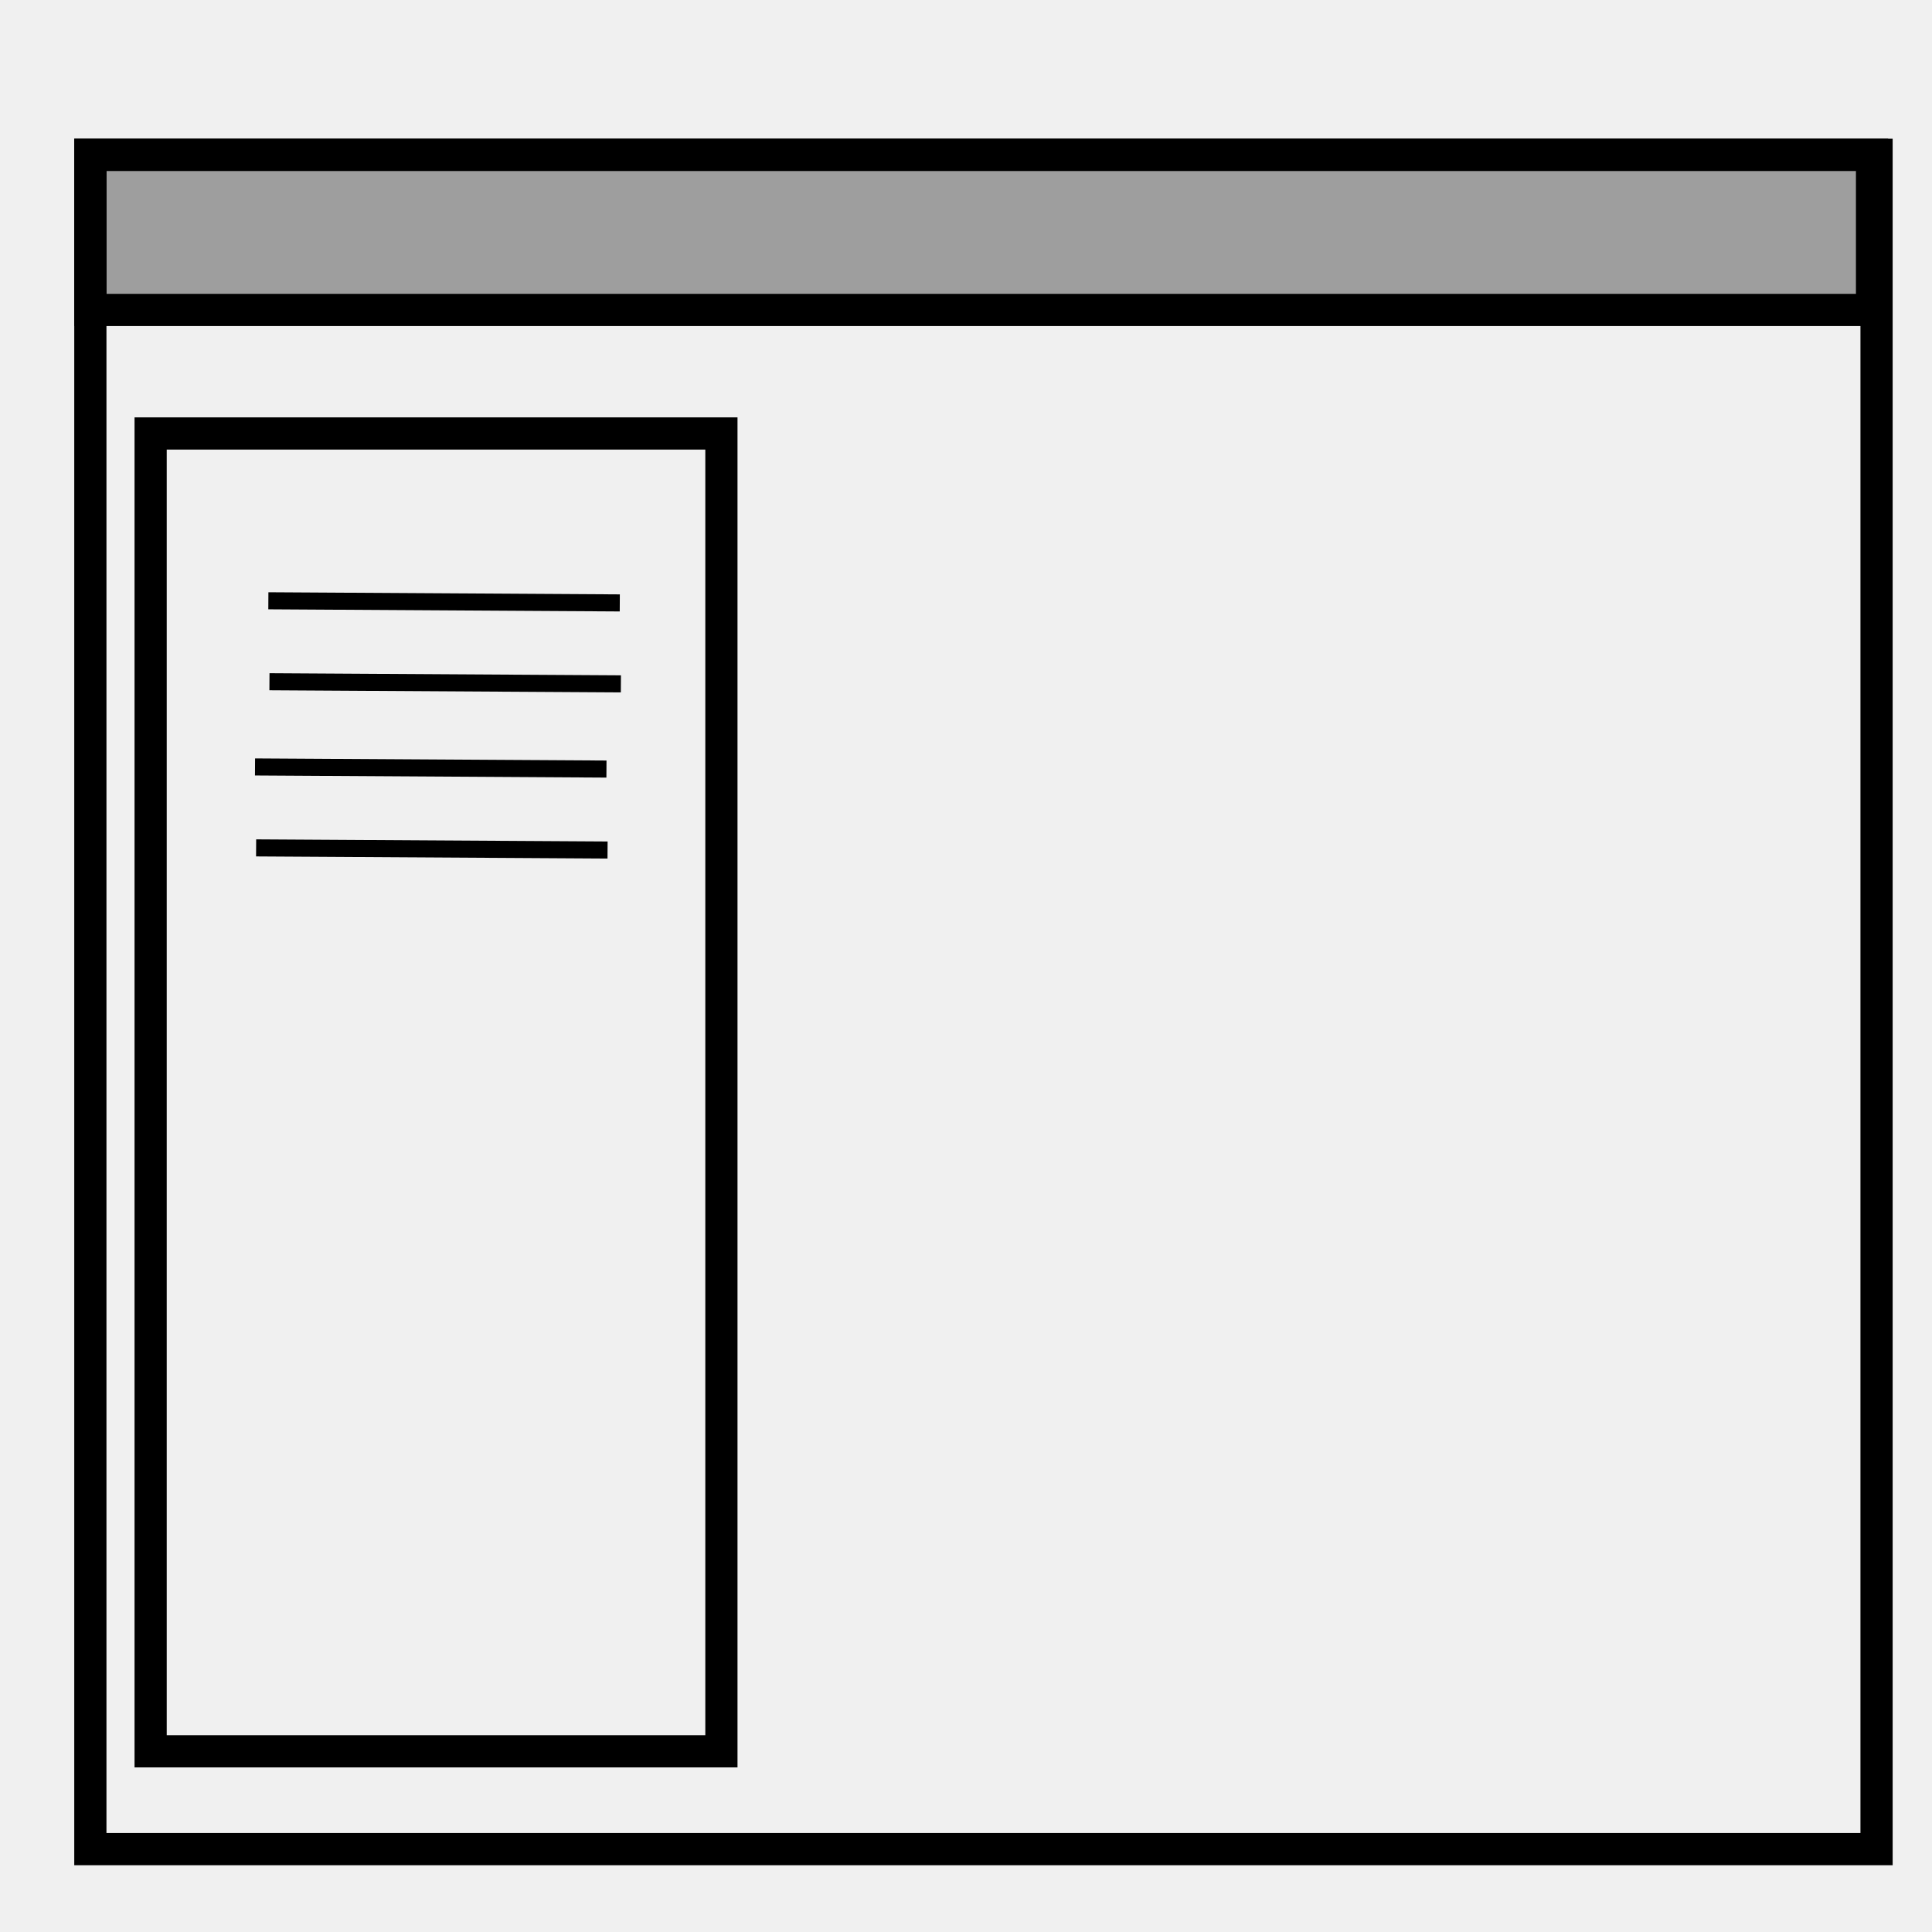
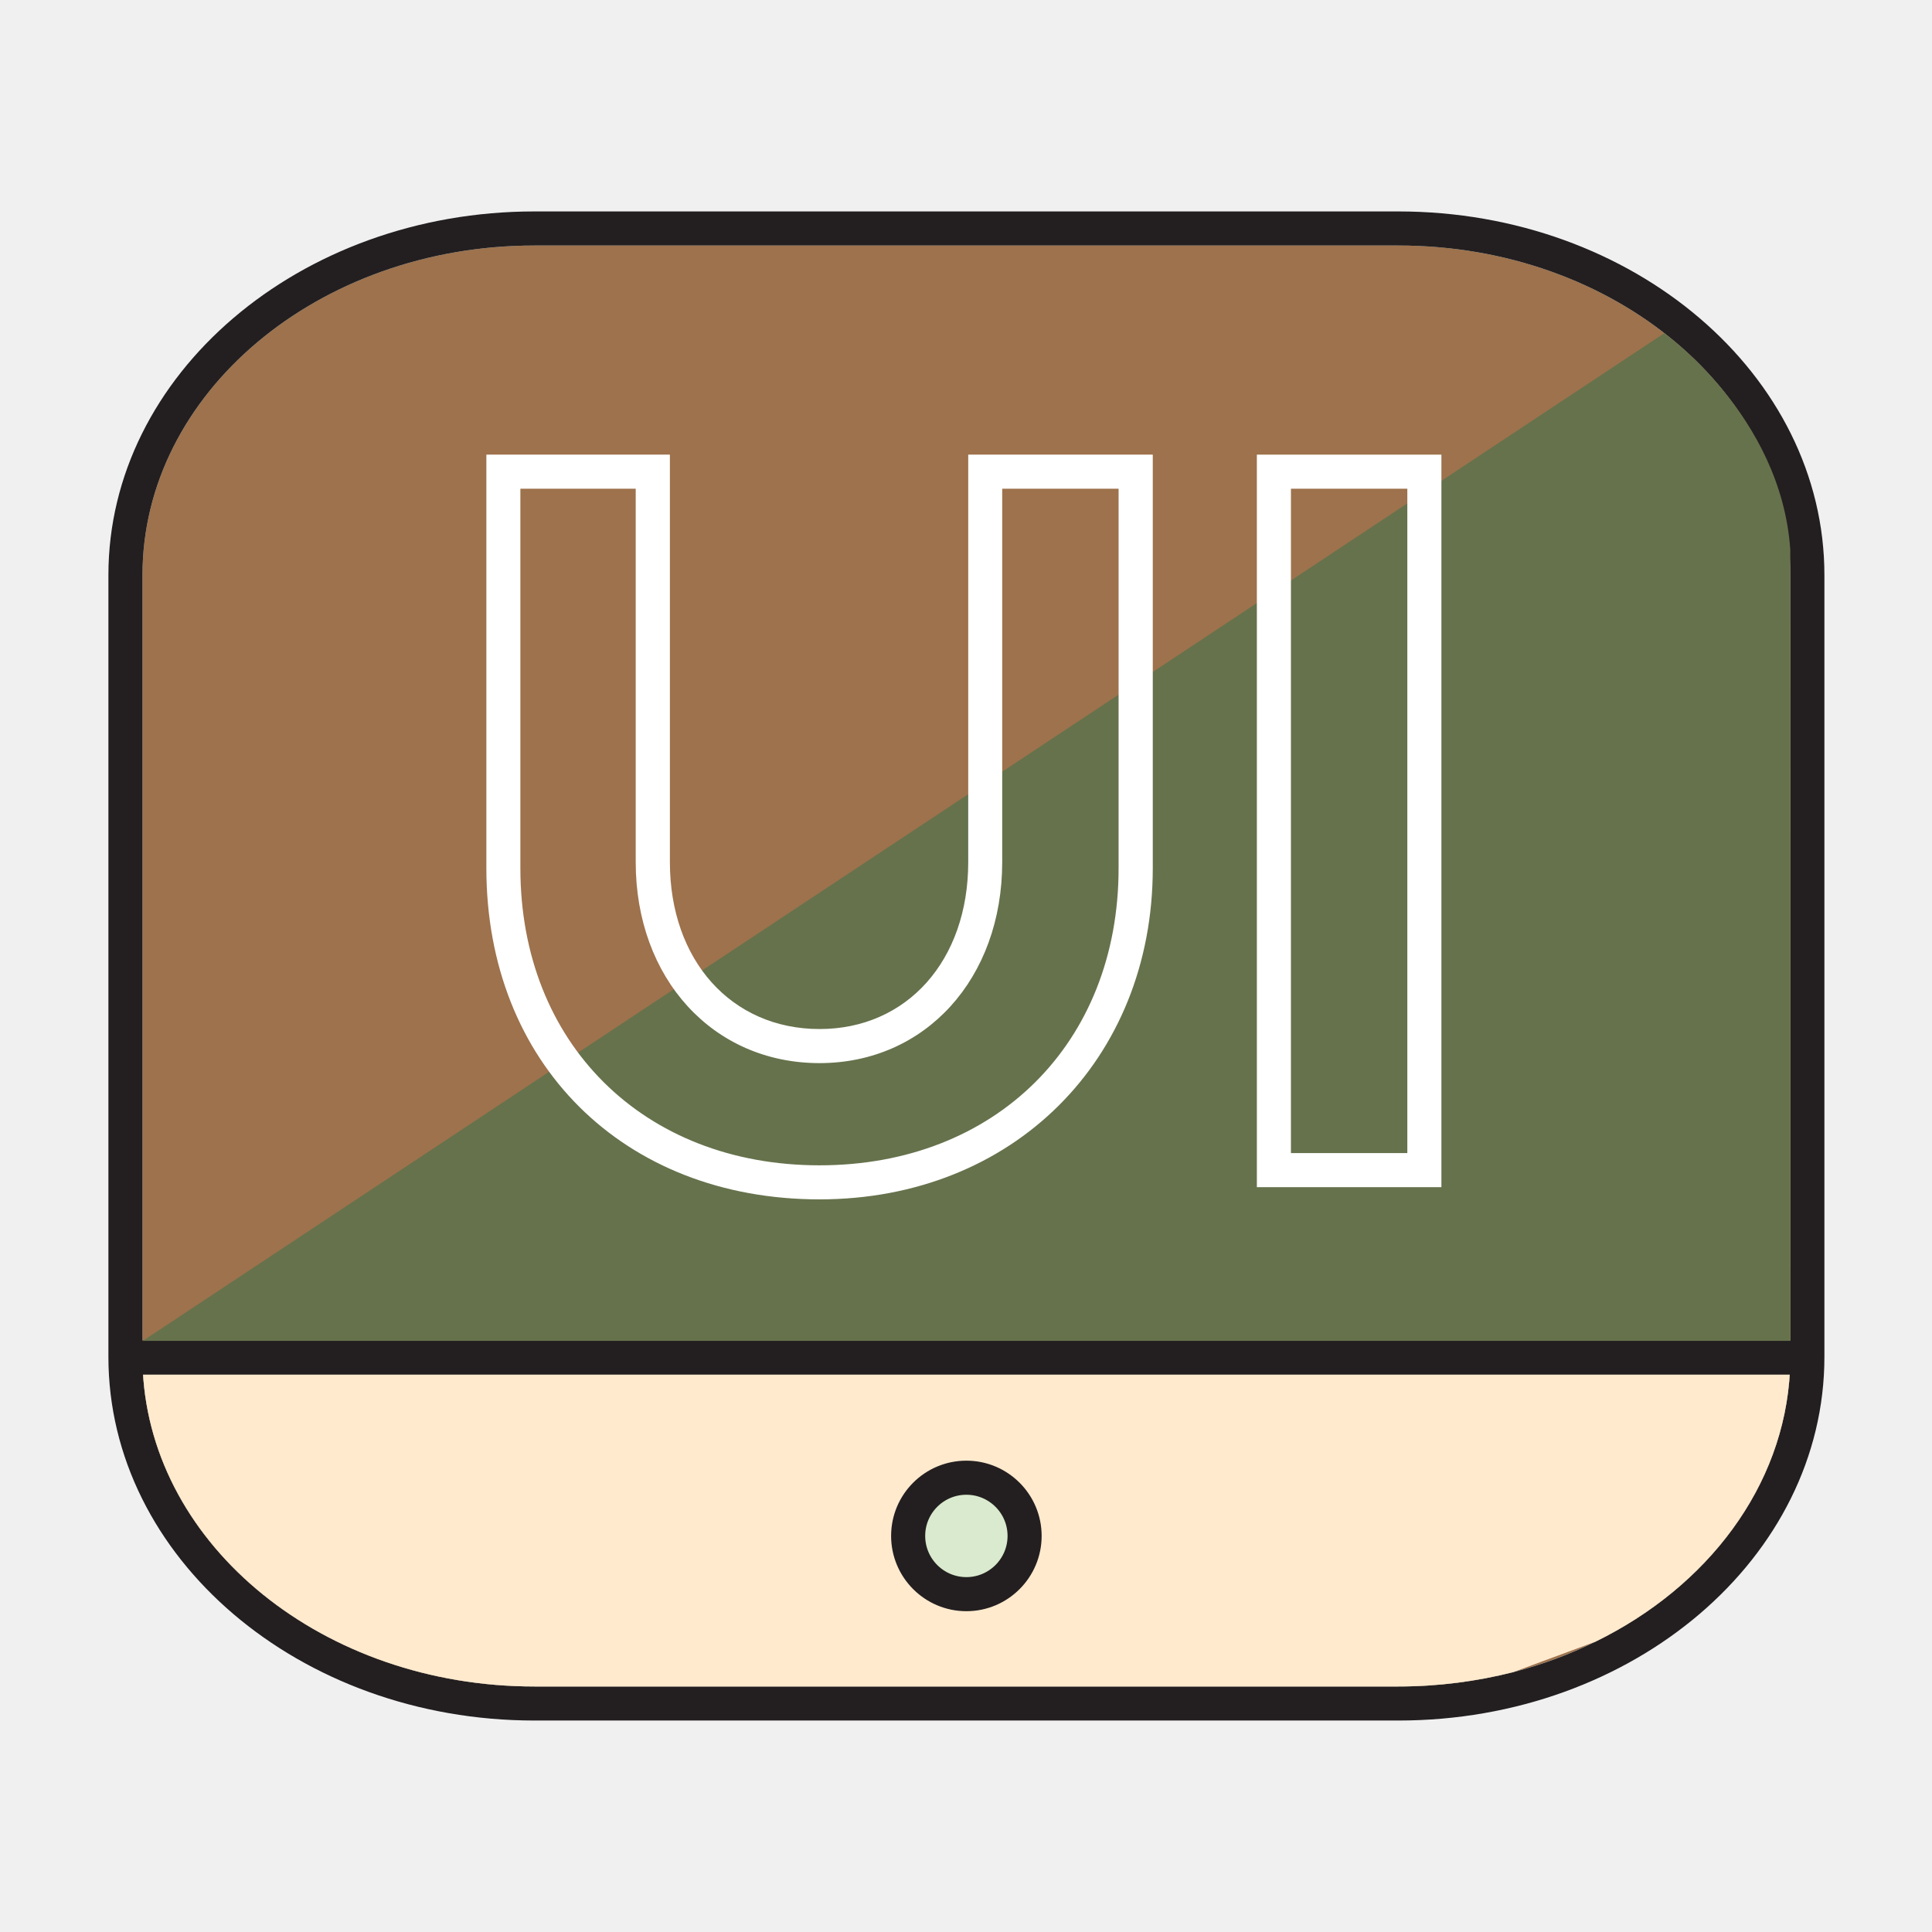
- <svg xmlns="http://www.w3.org/2000/svg" width="30mm" height="30mm" viewBox="0 0 30 30" version="1.1" id="svg5291">
-   <defs id="defs5285">
-     </defs>
-   <g id="layer1" transform="translate(0,-267)">
-     <flowRoot xml:space="preserve" id="flowRoot5913" style="fill:black;fill-opacity:1;stroke:none;font-family:sans-serif;font-style:normal;font-weight:normal;font-size:40px;line-height:1.25;letter-spacing:0px;word-spacing:0px">
-       <flowRegion id="flowRegion5915">
-         <rect id="rect5917" width="129.224" height="91.747" x="-13.789" y="-33.516" />
-       </flowRegion>
-       <flowPara id="flowPara5919" />
-     </flowRoot>
-     <rect style="fill:none;fill-opacity:1;stroke:#000000;stroke-width:0.5;stroke-linejoin:miter;stroke-miterlimit:4;stroke-dasharray:none;stroke-opacity:1;paint-order:stroke fill markers" id="rect845" width="27.736" height="26.309" x="1.403" y="269.404" />
-     <rect style="fill:#000000;fill-opacity:0.341;stroke:#000000;stroke-width:0.5;stroke-linejoin:miter;stroke-miterlimit:4;stroke-dasharray:none;stroke-opacity:1;paint-order:stroke fill markers" id="rect847" width="27.666" height="2.409" x="1.403" y="269.404" />
-     <rect style="fill:none;fill-opacity:0.341;stroke:#000000;stroke-width:0.5;stroke-linejoin:miter;stroke-miterlimit:4;stroke-dasharray:none;stroke-opacity:1;paint-order:stroke fill markers" id="rect849" width="8.863" height="20.463" x="2.339" y="273.731" />
-     <path style="fill:none;stroke:#000000;stroke-width:0.265px;stroke-linecap:butt;stroke-linejoin:miter;stroke-opacity:1" d="m 4.167,276.329 5.457,0.033" id="path855" />
-     <path style="fill:none;stroke:#000000;stroke-width:0.265px;stroke-linecap:butt;stroke-linejoin:miter;stroke-opacity:1" d="m 4.184,277.586 5.457,0.033" id="path855-1" />
-     <path style="fill:none;stroke:#000000;stroke-width:0.265px;stroke-linecap:butt;stroke-linejoin:miter;stroke-opacity:1" d="m 3.96,278.909 5.457,0.033" id="path855-5" />
-     <path style="fill:none;stroke:#000000;stroke-width:0.265px;stroke-linecap:butt;stroke-linejoin:miter;stroke-opacity:1" d="m 3.977,280.166 5.457,0.033" id="path855-1-5" />
+ <svg xmlns="http://www.w3.org/2000/svg" version="1.1" id="Vrstva_1" x="0px" y="0px" width="56.689px" height="56.689px" viewBox="0 0 56.689 56.689" enable-background="new 0 0 56.689 56.689" xml:space="preserve">
+   <g>
+     <path fill="#9D724C" d="M52.531,16.874v22.939c0,0.141,0,0.271-0.011,0.41c-0.17,3.391-2.42,6.34-5.71,7.948   c-0.75,0.37-1.562,0.67-2.409,0.892c-1.07,0.271-2.2,0.421-3.37,0.421h-25.35c-6.182,0-11.23-4.11-11.49-9.261   c-0.01-0.142-0.01-0.271-0.01-0.41V16.874c0-5.33,5.158-9.67,11.5-9.67h25.351C47.381,7.204,52.531,11.544,52.531,16.874z" />
+   </g>
+   <g>
+     <path fill="#231F20" d="M41.031,6.204h-25.35c-6.892,0-12.5,4.79-12.5,10.67v22.939c0,5.891,5.608,10.671,12.5,10.671h25.351   c6.899,0,12.5-4.78,12.5-10.671V16.874C53.531,10.994,47.931,6.204,41.031,6.204z M44.402,49.064c-1.07,0.271-2.2,0.421-3.37,0.421   H15.681c-6.182,0-11.23-4.11-11.49-9.261c-0.01-0.142-0.01-0.271-0.01-0.41v-22.94c0-5.33,5.158-9.67,11.5-9.67h25.351   c6.35,0,11.5,4.34,11.5,9.67v22.939c0,0.141,0,0.271-0.011,0.41c-0.17,3.391-2.42,6.34-5.71,7.948   C46.061,48.544,45.251,48.844,44.402,49.064z" />
+     <path fill="#FFEACE" d="M52.521,40.224c-0.17,3.391-2.42,6.34-5.71,7.948l-2.409,0.892c-1.07,0.271-2.2,0.421-3.37,0.421H15.681   c-6.182,0-11.23-4.11-11.49-9.261H52.521z" />
+   </g>
+   <line fill="none" stroke="#231F20" stroke-miterlimit="10" x1="3.633" y1="39.834" x2="52.989" y2="39.834" />
+   <path fill="#D9EACE" stroke="#231F20" stroke-miterlimit="10" d="M26.647,45.067c0,0.942,0.765,1.709,1.709,1.709l0,0  c0.942,0,1.708-0.767,1.708-1.709l0,0c0-0.943-0.767-1.708-1.708-1.708l0,0C27.412,43.359,26.647,44.123,26.647,45.067  L26.647,45.067z" />
+   <path fill="#66724C" d="M4.191,39.344L48.83,9.78c0,0,3.434,2.411,3.701,6.355l0.001,23.208" />
+   <g>
+     <g>
+       <path fill="#FFFFFF" d="M24.047,35.192c-5.757,0-9.776-3.996-9.776-9.718V13.34h5.385v11.955c0,2.885,1.806,4.899,4.392,4.899    c2.568,0,4.362-2.015,4.362-4.899V13.34h5.415v12.135C33.824,31.105,29.712,35.192,24.047,35.192z M15.269,14.34v11.135    c0,5.133,3.608,8.718,8.776,8.718s8.777-3.585,8.777-8.718V14.34h-3.415v10.955c0,3.418-2.255,5.899-5.362,5.899    c-3.125,0-5.392-2.481-5.392-5.899V14.34H15.269z" />
+     </g>
+     <g>
+       <path fill="#FFFFFF" d="M42.294,34.834h-5.415V13.34h5.415V34.834z M37.879,33.834h3.415V14.34h-3.415V33.834z" />
+     </g>
  </g>
</svg>
